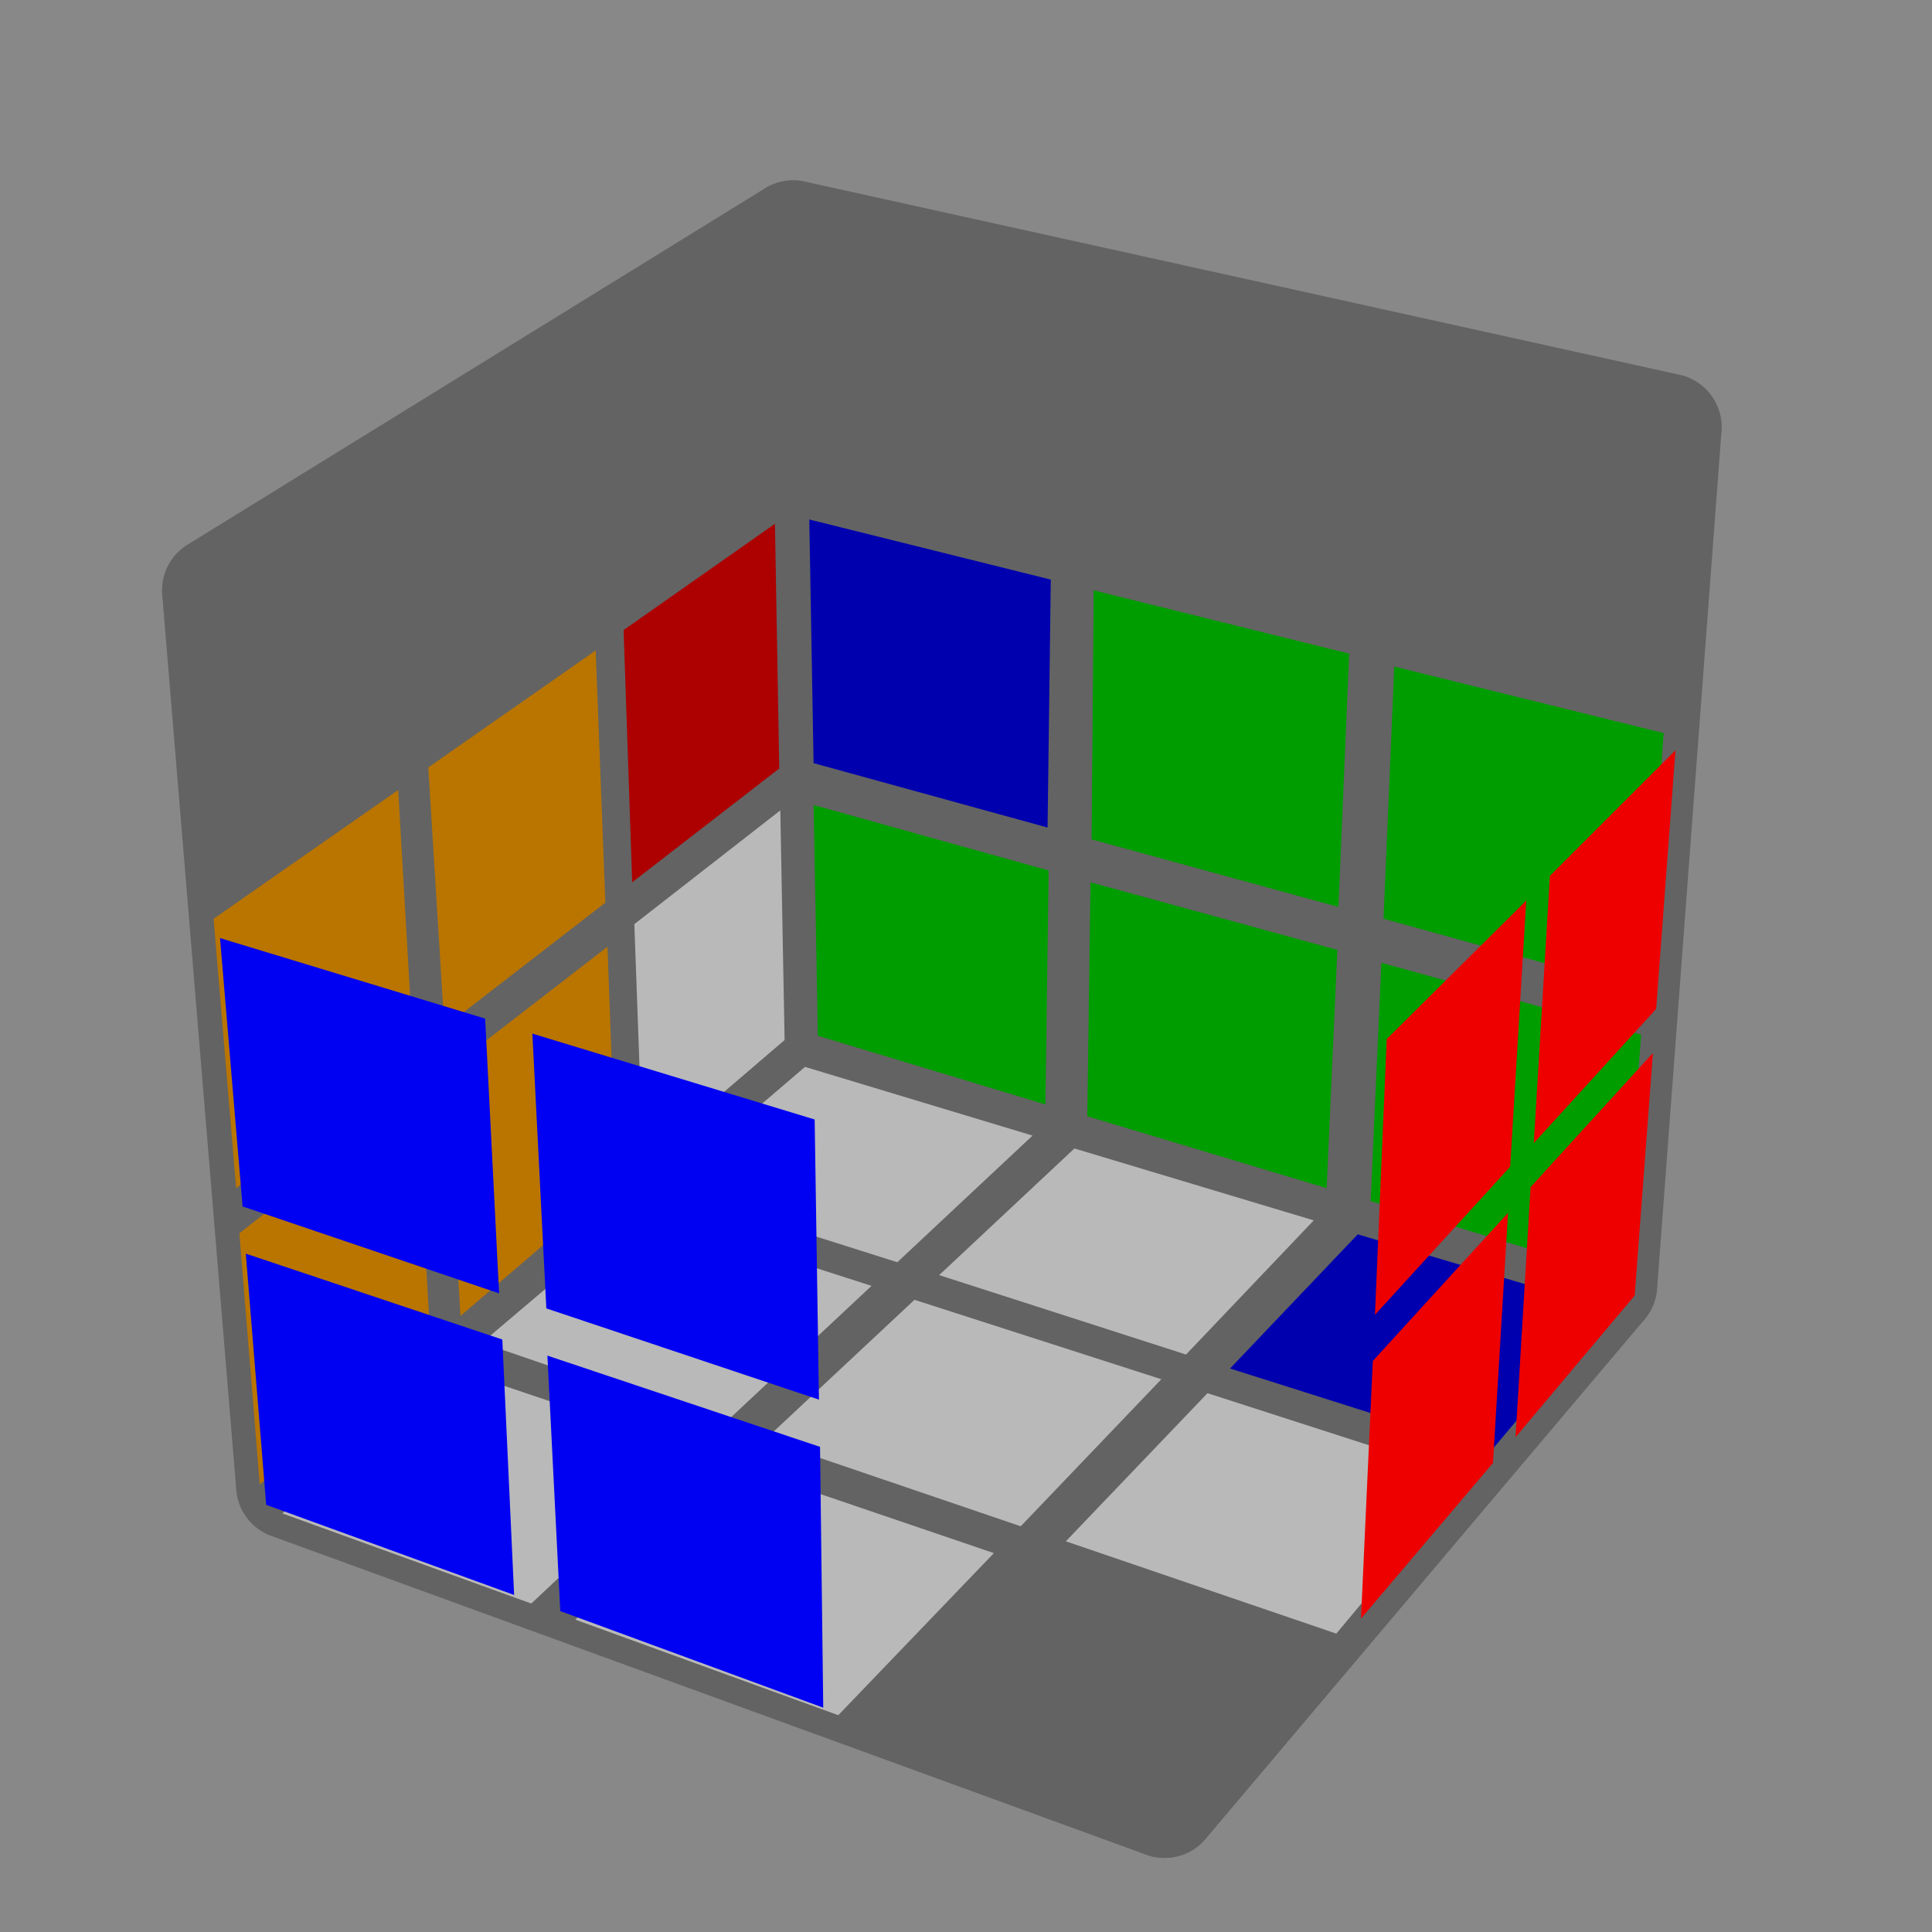
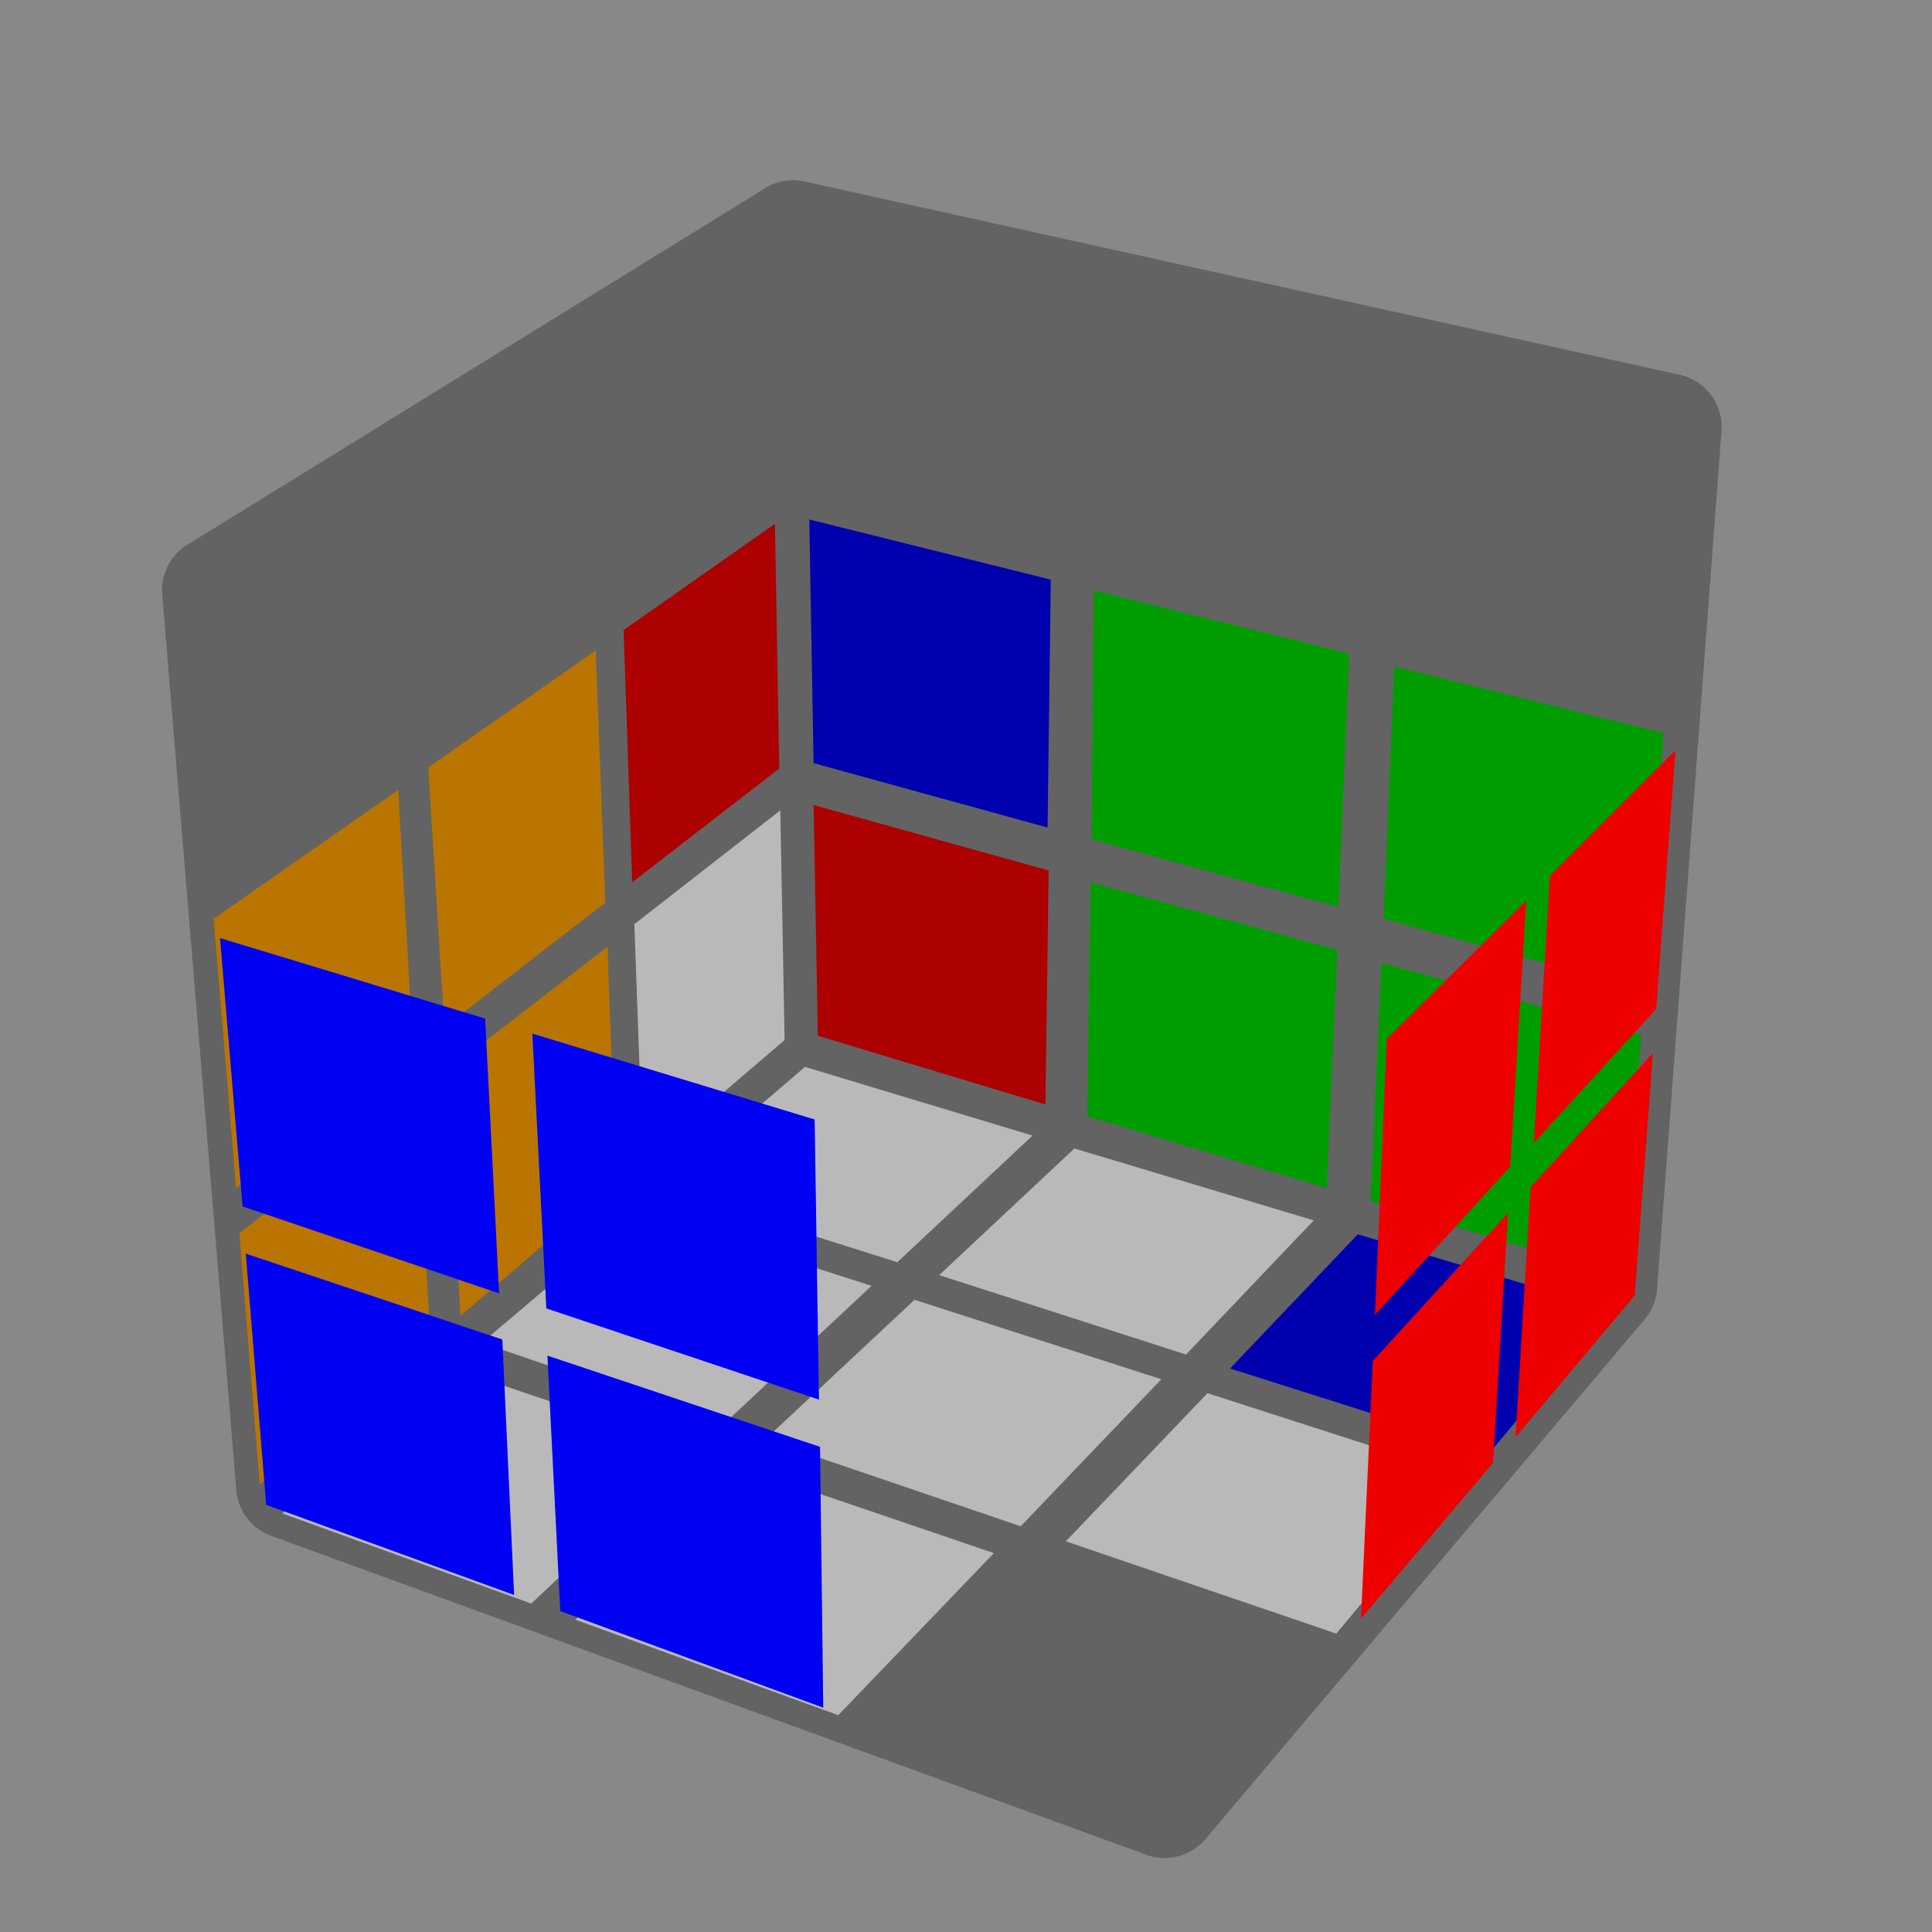
<svg xmlns="http://www.w3.org/2000/svg" version="1.1" width="140" height="140" viewBox="-0.9 -0.9 1.8 1.8">
  <rect fill="#888888" x="-0.9" y="-0.9" width="1.8" height="1.8" />
  <g style="opacity:1;stroke-opacity:0.5;stroke-width:0;stroke-linejoin:round">
    <polygon fill="#000000" stroke="#000000" opacity="0" points="0.672,-0.517 0.412,-0.574 0.402,-0.323 0.652,-0.261" />
    <polygon fill="#000000" stroke="#000000" opacity="0" points="0.368,-0.585 0.123,-0.638 0.12,-0.392 0.358,-0.333" />
    <polygon fill="#000000" stroke="#000000" opacity="0" points="0.082,-0.648 -0.15,-0.699 -0.146,-0.458 0.079,-0.402" />
    <polygon fill="#00D800" stroke="#000000" points="0.65,-0.217 0.399,-0.279 0.389,-0.044 0.632,0.023" />
    <polygon fill="#00D800" stroke="#000000" points="0.357,-0.291 0.119,-0.35 0.117,-0.118 0.347,-0.055" />
    <polygon fill="#0000F2" stroke="#000000" points="0.079,-0.36 -0.146,-0.416 -0.142,-0.189 0.076,-0.129" />
    <polygon fill="#00D800" stroke="#000000" points="0.629,0.064 0.387,-0.003 0.377,0.219 0.612,0.29" />
    <polygon fill="#00D800" stroke="#000000" points="0.346,-0.015 0.116,-0.078 0.113,0.14 0.336,0.207" />
-     <polygon fill="#00D800" stroke="#000000" points="0.077,-0.089 -0.142,-0.15 -0.138,0.065 0.074,0.129" />
+     <polygon fill="#EE0000" stroke="#000000" points="0.077,-0.089 -0.142,-0.15 -0.138,0.065 0.074,0.129" />
    <polygon fill="#FFFFFF" stroke="#000000" points="-0.637,0.51 -0.405,0.594 -0.253,0.451 -0.478,0.375" />
    <polygon fill="#FFFFFF" stroke="#000000" points="-0.364,0.609 -0.119,0.698 0.026,0.547 -0.212,0.466" />
    <polygon fill="#000000" stroke="#000000" opacity="0" points="-0.075,0.714 0.185,0.809 0.321,0.648 0.07,0.562" />
    <polygon fill="#FFFFFF" stroke="#000000" points="-0.451,0.351 -0.227,0.428 -0.088,0.298 -0.306,0.228" />
    <polygon fill="#FFFFFF" stroke="#000000" points="-0.187,0.441 0.051,0.522 0.182,0.385 -0.048,0.311" />
    <polygon fill="#FFFFFF" stroke="#000000" points="0.093,0.536 0.345,0.622 0.467,0.476 0.225,0.398" />
    <polygon fill="#FFFFFF" stroke="#000000" points="-0.282,0.207 -0.064,0.276 0.062,0.158 -0.15,0.094" />
    <polygon fill="#FFFFFF" stroke="#000000" points="-0.025,0.288 0.205,0.362 0.324,0.237 0.101,0.17" />
    <polygon fill="#0000F2" stroke="#000000" points="0.246,0.375 0.489,0.452 0.6,0.32 0.365,0.25" />
    <polygon fill="#000000" stroke="#000000" opacity="0" points="-0.183,-0.695 -0.33,-0.605 -0.32,-0.355 -0.179,-0.454" />
    <polygon fill="#000000" stroke="#000000" opacity="0" points="-0.356,-0.587 -0.518,-0.488 -0.503,-0.228 -0.347,-0.337" />
    <polygon fill="#000000" stroke="#000000" opacity="0" points="-0.547,-0.468 -0.726,-0.358 -0.704,-0.089 -0.532,-0.209" />
    <polygon fill="#EE0000" stroke="#000000" points="-0.178,-0.412 -0.319,-0.313 -0.311,-0.078 -0.174,-0.184" />
    <polygon fill="#FFA100" stroke="#000000" points="-0.345,-0.294 -0.501,-0.185 -0.486,0.057 -0.336,-0.059" />
    <polygon fill="#FFA100" stroke="#000000" points="-0.529,-0.164 -0.701,-0.044 -0.68,0.207 -0.515,0.078" />
    <polygon fill="#FFFFFF" stroke="#000000" points="-0.173,-0.145 -0.309,-0.039 -0.301,0.182 -0.169,0.069" />
    <polygon fill="#FFA100" stroke="#000000" points="-0.334,-0.018 -0.484,0.098 -0.471,0.326 -0.326,0.202" />
    <polygon fill="#FFA100" stroke="#000000" points="-0.512,0.12 -0.677,0.249 -0.658,0.483 -0.499,0.348" />
  </g>
  <g style="stroke-width:0.1;stroke-linejoin:round;opacity:0.15">
    <polygon fill="#000000" stroke="#000000" points="0.654,-0.502 -0.161,-0.682 -0.147,0.074 0.594,0.297" />
    <polygon fill="#000000" stroke="#000000" points="-0.63,0.484 0.185,0.781 0.594,0.297 -0.147,0.074" />
    <polygon fill="#000000" stroke="#000000" points="-0.161,-0.682 -0.699,-0.35 -0.63,0.484 -0.147,0.074" />
  </g>
  <g style="stroke-width:0.1;stroke-linejoin:round;opacity:0.15">
    <polygon fill="#000000" stroke="#000000" points="0.207,-0.103 0.654,-0.502 0.594,0.297 0.185,0.781" />
    <polygon fill="#000000" stroke="#000000" points="-0.161,-0.682 0.654,-0.502 0.207,-0.103 -0.699,-0.35" />
    <polygon fill="#000000" stroke="#000000" points="-0.699,-0.35 0.207,-0.103 0.185,0.781 -0.63,0.484" />
  </g>
  <g style="opacity:1;stroke-opacity:0.5;stroke-width:0;stroke-linejoin:round">
    <polygon fill="#000000" stroke="#000000" opacity="0" points="0.232,-0.097 0.382,-0.231 0.37,0.045 0.225,0.19" />
    <polygon fill="#000000" stroke="#000000" opacity="0" points="0.407,-0.255 0.541,-0.374 0.525,-0.108 0.395,0.022" />
    <polygon fill="#000000" stroke="#000000" opacity="0" points="0.563,-0.395 0.683,-0.502 0.664,-0.246 0.547,-0.129" />
    <polygon fill="#000000" stroke="#000000" opacity="0" points="0.223,0.238 0.368,0.093 0.357,0.35 0.217,0.504" />
    <polygon fill="#EE0000" stroke="#000000" points="0.392,0.068 0.522,-0.061 0.507,0.187 0.381,0.325" />
    <polygon fill="#EE0000" stroke="#000000" points="0.544,-0.084 0.661,-0.201 0.643,0.04 0.529,0.165" />
    <polygon fill="#000000" stroke="#000000" opacity="0" points="0.215,0.548 0.355,0.395 0.345,0.634 0.209,0.795" />
    <polygon fill="#EE0000" stroke="#000000" points="0.379,0.368 0.505,0.23 0.491,0.463 0.368,0.608" />
    <polygon fill="#EE0000" stroke="#000000" points="0.526,0.206 0.64,0.081 0.623,0.307 0.512,0.439" />
    <polygon fill="#000000" stroke="#000000" opacity="0" points="-0.163,-0.712 0.069,-0.661 -0.07,-0.566 -0.309,-0.622" />
    <polygon fill="#000000" stroke="#000000" opacity="0" points="0.112,-0.651 0.357,-0.597 0.227,-0.496 -0.027,-0.556" />
    <polygon fill="#000000" stroke="#000000" opacity="0" points="0.403,-0.587 0.662,-0.53 0.542,-0.423 0.272,-0.486" />
    <polygon fill="#000000" stroke="#000000" opacity="0" points="-0.336,-0.605 -0.096,-0.548 -0.25,-0.443 -0.497,-0.505" />
    <polygon fill="#000000" stroke="#000000" opacity="0" points="-0.052,-0.538 0.202,-0.478 0.057,-0.366 -0.206,-0.432" />
    <polygon fill="#000000" stroke="#000000" opacity="0" points="0.249,-0.466 0.519,-0.403 0.385,-0.284 0.104,-0.354" />
    <polygon fill="#000000" stroke="#000000" opacity="0" points="-0.527,-0.486 -0.279,-0.424 -0.45,-0.306 -0.705,-0.376" />
    <polygon fill="#000000" stroke="#000000" opacity="0" points="-0.233,-0.412 0.03,-0.345 -0.132,-0.22 -0.404,-0.294" />
    <polygon fill="#000000" stroke="#000000" opacity="0" points="0.078,-0.332 0.359,-0.262 0.209,-0.128 -0.083,-0.207" />
    <polygon fill="#000000" stroke="#000000" opacity="0" points="-0.72,-0.342 -0.465,-0.272 -0.451,0.003 -0.698,-0.073" />
    <polygon fill="#000000" stroke="#000000" opacity="0" points="-0.419,-0.259 -0.146,-0.185 -0.143,0.096 -0.405,0.016" />
    <polygon fill="#000000" stroke="#000000" opacity="0" points="-0.098,-0.171 0.194,-0.092 0.186,0.196 -0.094,0.11" />
    <polygon fill="#0000F2" stroke="#000000" points="-0.695,-0.026 -0.448,0.049 -0.435,0.305 -0.674,0.224" />
    <polygon fill="#0000F2" stroke="#000000" points="-0.404,0.063 -0.141,0.143 -0.137,0.404 -0.391,0.319" />
    <polygon fill="#000000" stroke="#000000" opacity="0" points="-0.094,0.158 0.186,0.244 0.18,0.51 -0.09,0.419" />
    <polygon fill="#0000F2" stroke="#000000" points="-0.671,0.268 -0.432,0.348 -0.421,0.586 -0.652,0.502" />
    <polygon fill="#0000F2" stroke="#000000" points="-0.39,0.363 -0.136,0.448 -0.133,0.691 -0.378,0.601" />
    <polygon fill="#000000" stroke="#000000" opacity="0" points="-0.091,0.464 0.179,0.555 0.173,0.802 -0.087,0.707" />
  </g>
</svg>
